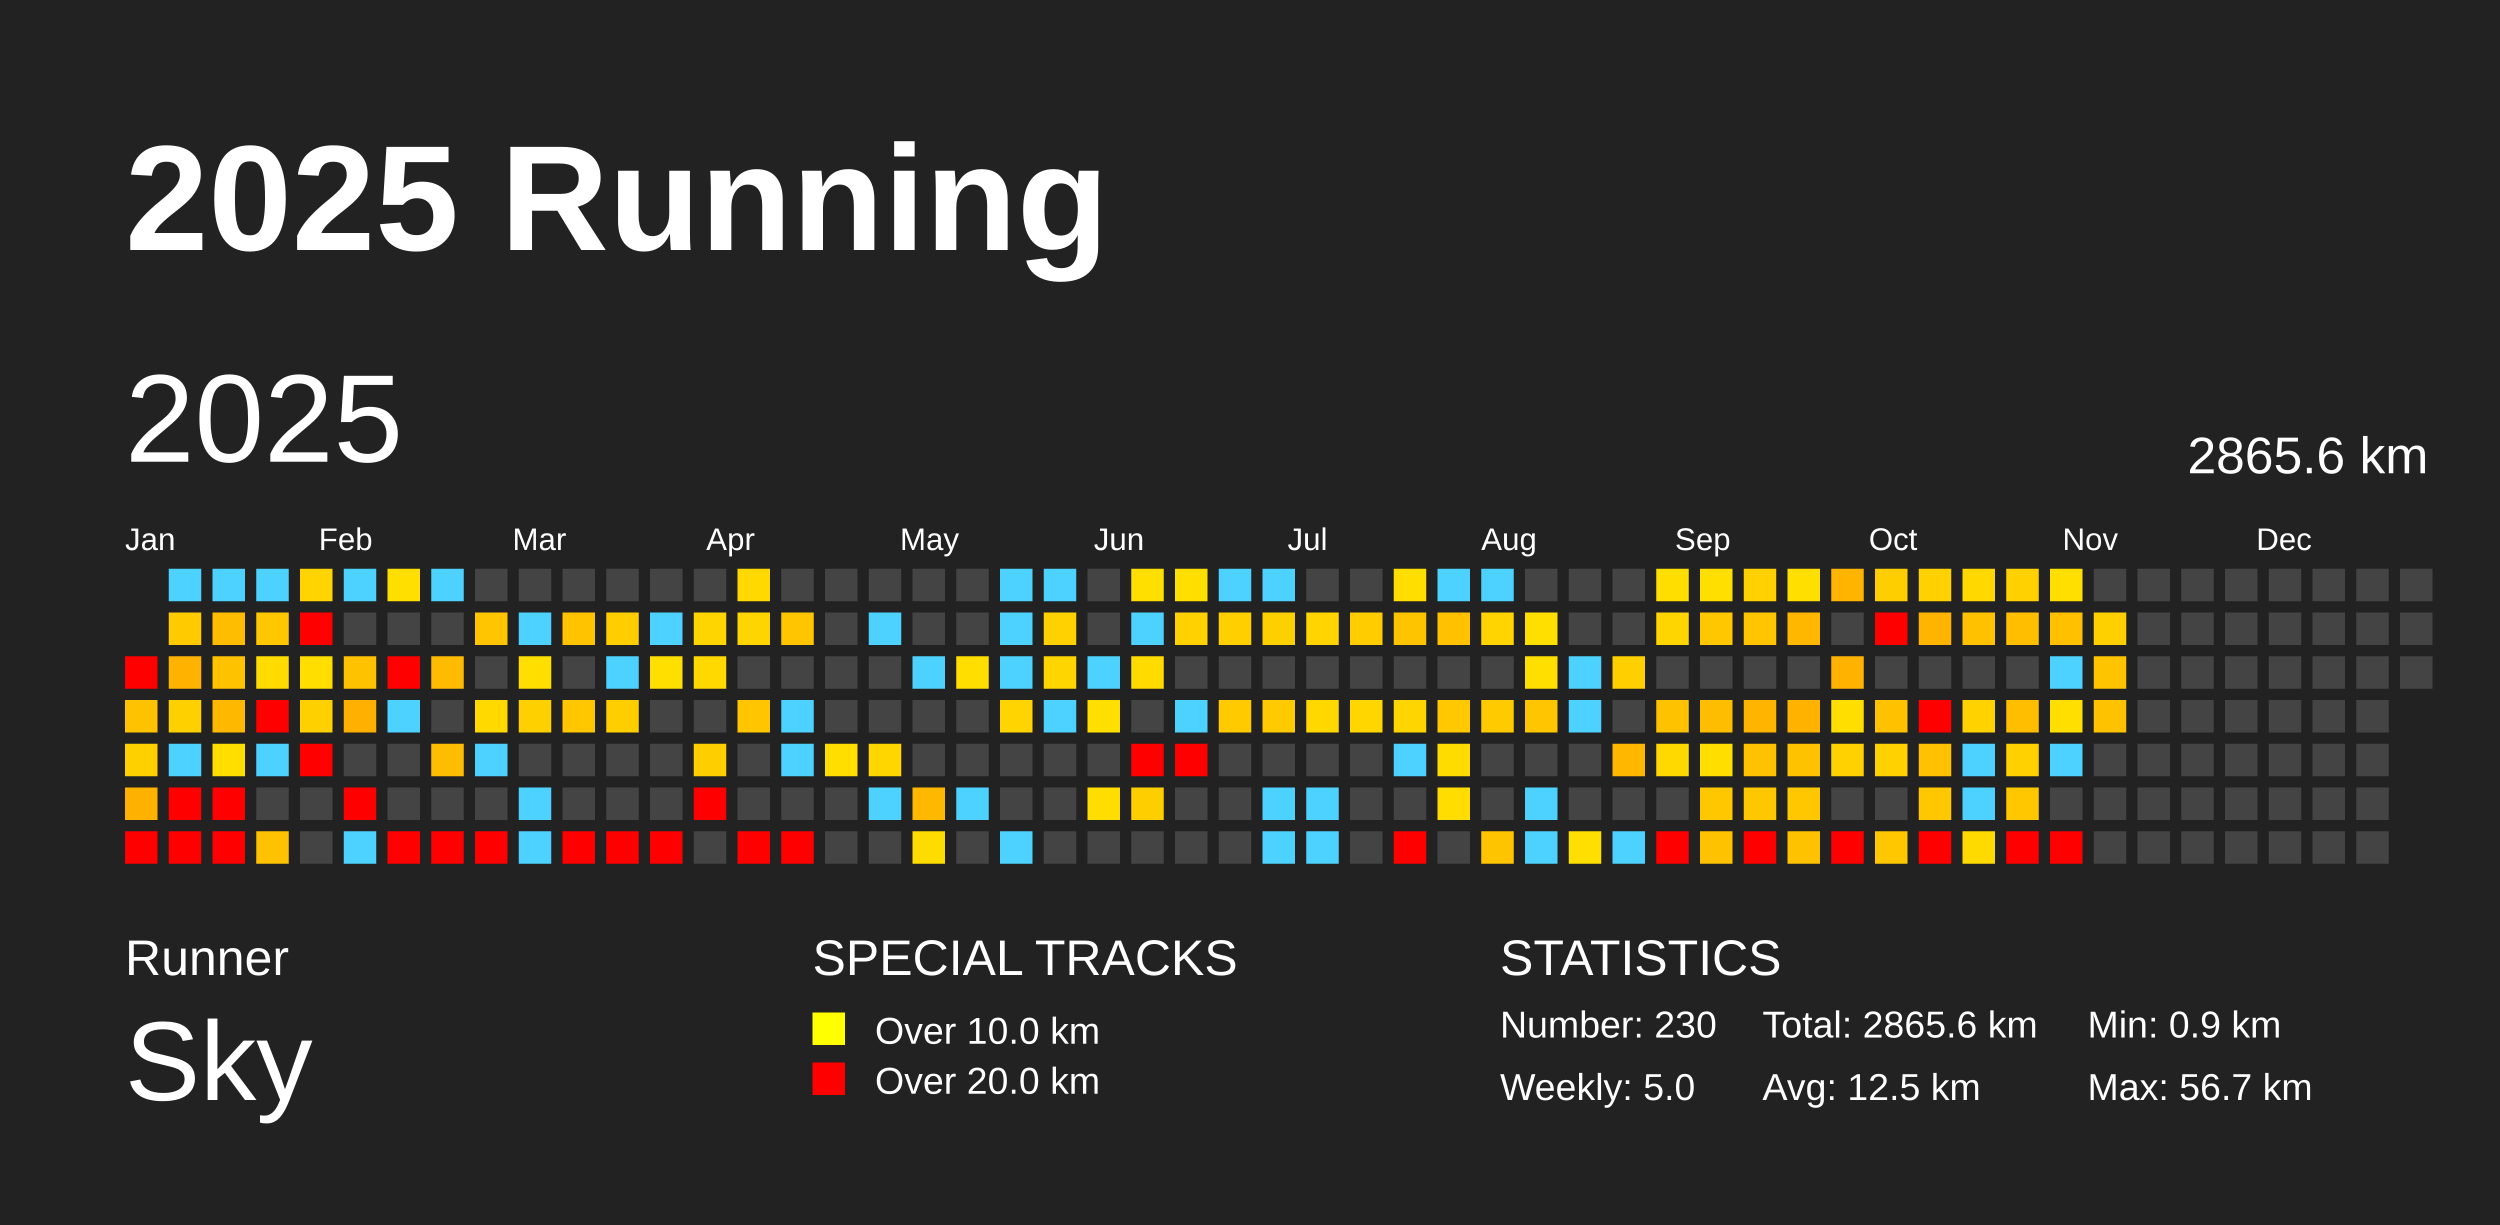
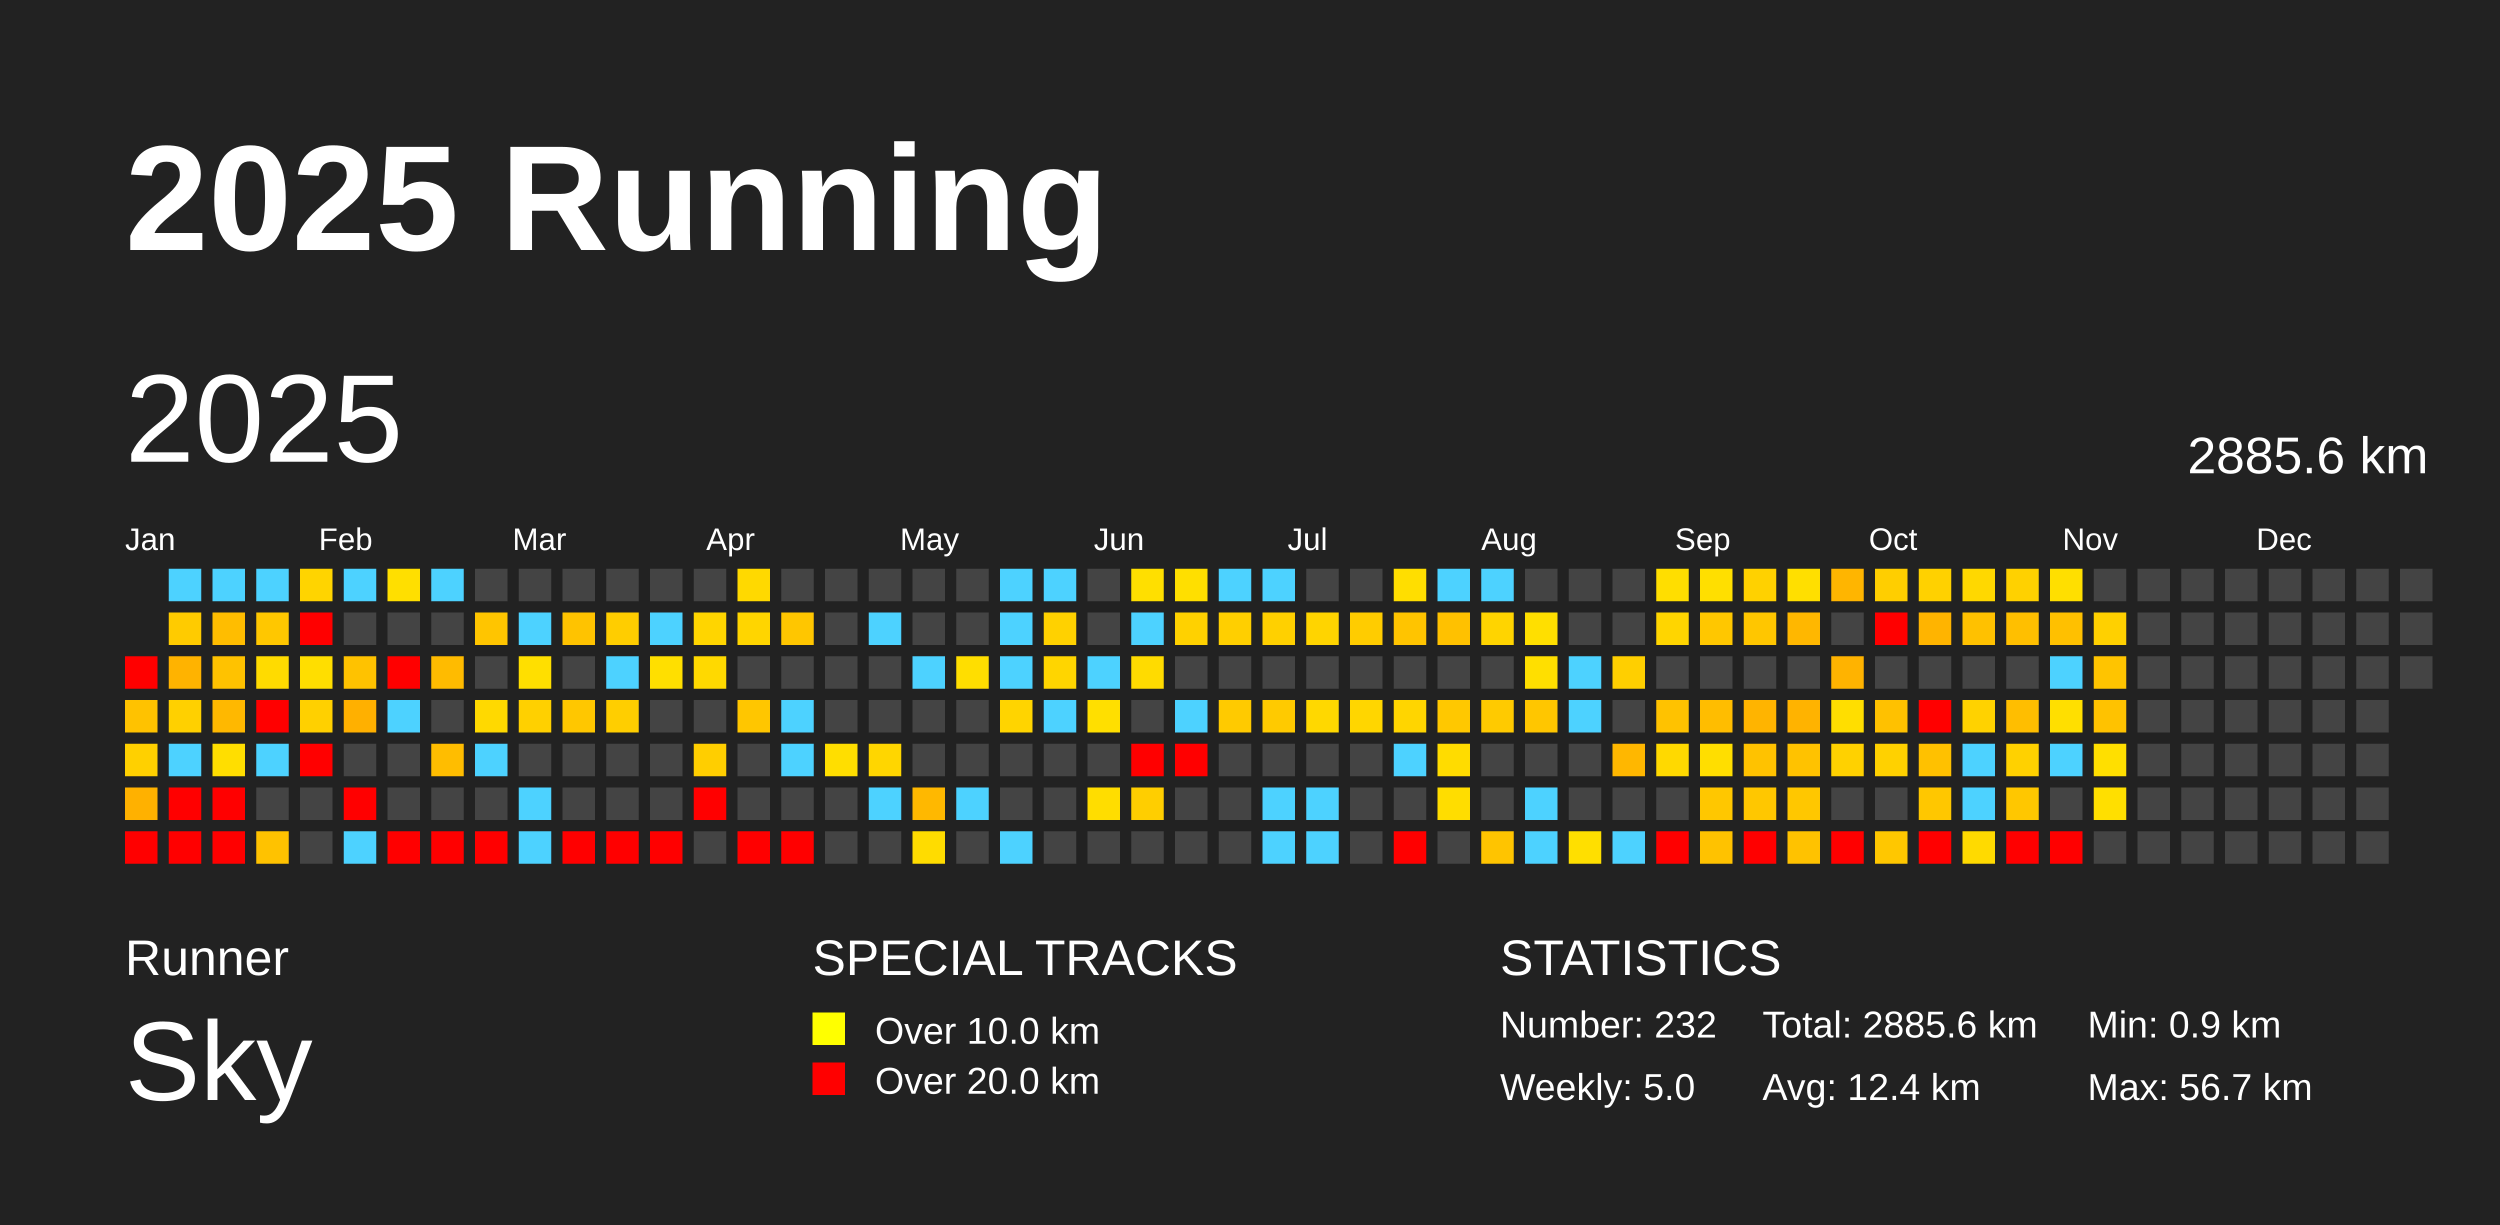
<svg xmlns="http://www.w3.org/2000/svg" baseProfile="full" height="98mm" version="1.1" viewBox="0,0,200,98" width="200mm">
  <defs />
  <rect fill="#222222" height="98" width="200" x="0" y="0" />
  <text fill="#FFFFFF" style="font-size:12px; font-family:Arial; font-weight:bold;" x="10" y="20">2025 Running</text>
  <text fill="#FFFFFF" style="font-size:4px; font-family:Arial" x="10" y="78">Runner</text>
  <text fill="#FFFFFF" style="font-size:9px; font-family:Arial" x="10" y="88">Sky</text>
  <text fill="#FFFFFF" style="font-size:4px; font-family:Arial" x="65" y="78">SPECIAL TRACKS</text>
  <rect fill="yellow" height="2.6" width="2.6" x="65" y="81" />
  <text fill="#FFFFFF" style="font-size:3px; font-family:Arial" x="70" y="83.5">Over 10.0 km</text>
  <rect fill="red" height="2.6" width="2.6" x="65" y="85" />
  <text fill="#FFFFFF" style="font-size:3px; font-family:Arial" x="70" y="87.5">Over 20.0 km</text>
  <text fill="#FFFFFF" style="font-size:4px; font-family:Arial" x="120" y="78">STATISTICS</text>
-   <text fill="#FFFFFF" style="font-size:3px; font-family:Arial" x="120" y="83">Number: 230</text>
+   <text fill="#FFFFFF" style="font-size:3px; font-family:Arial" x="120" y="83">Number: 232</text>
  <text fill="#FFFFFF" style="font-size:3px; font-family:Arial" x="120" y="88">Weekly: 5.0</text>
-   <text fill="#FFFFFF" style="font-size:3px; font-family:Arial" x="141" y="83">Total: 2865.6 km</text>
-   <text fill="#FFFFFF" style="font-size:3px; font-family:Arial" x="141" y="88">Avg: 12.5 km</text>
+   <text fill="#FFFFFF" style="font-size:3px; font-family:Arial" x="141" y="83">Total: 2885.6 km</text>
+   <text fill="#FFFFFF" style="font-size:3px; font-family:Arial" x="141" y="88">Avg: 12.4 km</text>
  <text fill="#FFFFFF" style="font-size:3px; font-family:Arial" x="167" y="83">Min: 0.9 km</text>
  <text fill="#FFFFFF" style="font-size:3px; font-family:Arial" x="167" y="88">Max: 56.7 km</text>
  <text dominant-baseline="hanging" fill="#FFFFFF" style="font-size:10.0px; font-family:Arial;" x="10" y="30">2025</text>
-   <text dominant-baseline="hanging" fill="#FFFFFF" style="font-size:4.125px; font-family:Arial;" x="175" y="35">2865.6 km</text>
+   <text dominant-baseline="hanging" fill="#FFFFFF" style="font-size:4.125px; font-family:Arial;" x="175" y="35">2885.6 km</text>
  <text fill="#FFFFFF" style="font-size:2.5px; font-family:Arial" x="10.0" y="44">Jan</text>
  <text fill="#FFFFFF" style="font-size:2.5px; font-family:Arial" x="25.5" y="44">Feb</text>
  <text fill="#FFFFFF" style="font-size:2.5px; font-family:Arial" x="41.0" y="44">Mar</text>
  <text fill="#FFFFFF" style="font-size:2.5px; font-family:Arial" x="56.5" y="44">Apr</text>
  <text fill="#FFFFFF" style="font-size:2.5px; font-family:Arial" x="72.0" y="44">May</text>
  <text fill="#FFFFFF" style="font-size:2.5px; font-family:Arial" x="87.5" y="44">Jun</text>
  <text fill="#FFFFFF" style="font-size:2.5px; font-family:Arial" x="103.0" y="44">Jul</text>
  <text fill="#FFFFFF" style="font-size:2.5px; font-family:Arial" x="118.5" y="44">Aug</text>
  <text fill="#FFFFFF" style="font-size:2.5px; font-family:Arial" x="134.0" y="44">Sep</text>
  <text fill="#FFFFFF" style="font-size:2.5px; font-family:Arial" x="149.5" y="44">Oct</text>
  <text fill="#FFFFFF" style="font-size:2.5px; font-family:Arial" x="165.0" y="44">Nov</text>
  <text fill="#FFFFFF" style="font-size:2.5px; font-family:Arial" x="180.5" y="44">Dec</text>
  <rect fill="red" height="2.6" width="2.6" x="10.0" y="52.5" />
  <rect fill="#ffc200" height="2.6" width="2.6" x="10.0" y="56.0" />
  <rect fill="#ffd000" height="2.6" width="2.6" x="10.0" y="59.5" />
  <rect fill="#ffb100" height="2.6" width="2.6" x="10.0" y="63.0" />
  <rect fill="red" height="2.6" width="2.6" x="10.0" y="66.5" />
  <rect fill="#4dd2ff" height="2.6" width="2.6" x="13.5" y="45.5" />
  <rect fill="#ffcb00" height="2.6" width="2.6" x="13.5" y="49.0" />
  <rect fill="#ffb300" height="2.6" width="2.6" x="13.5" y="52.5" />
  <rect fill="#ffd000" height="2.6" width="2.6" x="13.5" y="56.0" />
  <rect fill="#4dd2ff" height="2.6" width="2.6" x="13.5" y="59.5" />
  <rect fill="red" height="2.6" width="2.6" x="13.5" y="63.0" />
  <rect fill="red" height="2.6" width="2.6" x="13.5" y="66.5" />
  <rect fill="#4dd2ff" height="2.6" width="2.6" x="17.0" y="45.5" />
  <rect fill="#ffbd00" height="2.6" width="2.6" x="17.0" y="49.0" />
  <rect fill="#ffc200" height="2.6" width="2.6" x="17.0" y="52.5" />
  <rect fill="#ffb800" height="2.6" width="2.6" x="17.0" y="56.0" />
  <rect fill="#ffde00" height="2.6" width="2.6" x="17.0" y="59.5" />
  <rect fill="red" height="2.6" width="2.6" x="17.0" y="63.0" />
  <rect fill="red" height="2.6" width="2.6" x="17.0" y="66.5" />
  <rect fill="#4dd2ff" height="2.6" width="2.6" x="20.5" y="45.5" />
  <rect fill="#ffc700" height="2.6" width="2.6" x="20.5" y="49.0" />
  <rect fill="#ffdb00" height="2.6" width="2.6" x="20.5" y="52.5" />
  <rect fill="red" height="2.6" width="2.6" x="20.5" y="56.0" />
  <rect fill="#4dd2ff" height="2.6" width="2.6" x="20.5" y="59.5" />
  <rect fill="#444444" height="2.6" width="2.6" x="20.5" y="63.0" />
  <rect fill="#ffc200" height="2.6" width="2.6" x="20.5" y="66.5" />
  <rect fill="#ffd400" height="2.6" width="2.6" x="24.0" y="45.5" />
  <rect fill="red" height="2.6" width="2.6" x="24.0" y="49.0" />
  <rect fill="#ffde00" height="2.6" width="2.6" x="24.0" y="52.5" />
  <rect fill="#ffd000" height="2.6" width="2.6" x="24.0" y="56.0" />
  <rect fill="red" height="2.6" width="2.6" x="24.0" y="59.5" />
  <rect fill="#444444" height="2.6" width="2.6" x="24.0" y="63.0" />
  <rect fill="#444444" height="2.6" width="2.6" x="24.0" y="66.5" />
  <rect fill="#4dd2ff" height="2.6" width="2.6" x="27.5" y="45.5" />
  <rect fill="#444444" height="2.6" width="2.6" x="27.5" y="49.0" />
  <rect fill="#ffc200" height="2.6" width="2.6" x="27.5" y="52.5" />
  <rect fill="#ffb000" height="2.6" width="2.6" x="27.5" y="56.0" />
  <rect fill="#444444" height="2.6" width="2.6" x="27.5" y="59.5" />
  <rect fill="red" height="2.6" width="2.6" x="27.5" y="63.0" />
  <rect fill="#4dd2ff" height="2.6" width="2.6" x="27.5" y="66.5" />
  <rect fill="#ffdf00" height="2.6" width="2.6" x="31.0" y="45.5" />
  <rect fill="#444444" height="2.6" width="2.6" x="31.0" y="49.0" />
  <rect fill="red" height="2.6" width="2.6" x="31.0" y="52.5" />
  <rect fill="#4dd2ff" height="2.6" width="2.6" x="31.0" y="56.0" />
  <rect fill="#444444" height="2.6" width="2.6" x="31.0" y="59.5" />
  <rect fill="#444444" height="2.6" width="2.6" x="31.0" y="63.0" />
  <rect fill="red" height="2.6" width="2.6" x="31.0" y="66.5" />
  <rect fill="#4dd2ff" height="2.6" width="2.6" x="34.5" y="45.5" />
  <rect fill="#444444" height="2.6" width="2.6" x="34.5" y="49.0" />
  <rect fill="#ffbb00" height="2.6" width="2.6" x="34.5" y="52.5" />
  <rect fill="#444444" height="2.6" width="2.6" x="34.5" y="56.0" />
  <rect fill="#ffbd00" height="2.6" width="2.6" x="34.5" y="59.5" />
  <rect fill="#444444" height="2.6" width="2.6" x="34.5" y="63.0" />
  <rect fill="red" height="2.6" width="2.6" x="34.5" y="66.5" />
  <rect fill="#444444" height="2.6" width="2.6" x="38.0" y="45.5" />
  <rect fill="#ffc500" height="2.6" width="2.6" x="38.0" y="49.0" />
  <rect fill="#444444" height="2.6" width="2.6" x="38.0" y="52.5" />
  <rect fill="#ffd900" height="2.6" width="2.6" x="38.0" y="56.0" />
  <rect fill="#4dd2ff" height="2.6" width="2.6" x="38.0" y="59.5" />
  <rect fill="#444444" height="2.6" width="2.6" x="38.0" y="63.0" />
  <rect fill="red" height="2.6" width="2.6" x="38.0" y="66.5" />
  <rect fill="#444444" height="2.6" width="2.6" x="41.5" y="45.5" />
  <rect fill="#4dd2ff" height="2.6" width="2.6" x="41.5" y="49.0" />
  <rect fill="#ffdf00" height="2.6" width="2.6" x="41.5" y="52.5" />
  <rect fill="#ffd000" height="2.6" width="2.6" x="41.5" y="56.0" />
  <rect fill="#444444" height="2.6" width="2.6" x="41.5" y="59.5" />
  <rect fill="#4dd2ff" height="2.6" width="2.6" x="41.5" y="63.0" />
  <rect fill="#4dd2ff" height="2.6" width="2.6" x="41.5" y="66.5" />
  <rect fill="#444444" height="2.6" width="2.6" x="45.0" y="45.5" />
  <rect fill="#ffc300" height="2.6" width="2.6" x="45.0" y="49.0" />
  <rect fill="#444444" height="2.6" width="2.6" x="45.0" y="52.5" />
  <rect fill="#ffc700" height="2.6" width="2.6" x="45.0" y="56.0" />
  <rect fill="#444444" height="2.6" width="2.6" x="45.0" y="59.5" />
  <rect fill="#444444" height="2.6" width="2.6" x="45.0" y="63.0" />
  <rect fill="red" height="2.6" width="2.6" x="45.0" y="66.5" />
  <rect fill="#444444" height="2.6" width="2.6" x="48.5" y="45.5" />
  <rect fill="#ffcd00" height="2.6" width="2.6" x="48.5" y="49.0" />
  <rect fill="#4dd2ff" height="2.6" width="2.6" x="48.5" y="52.5" />
  <rect fill="#ffce00" height="2.6" width="2.6" x="48.5" y="56.0" />
  <rect fill="#444444" height="2.6" width="2.6" x="48.5" y="59.5" />
  <rect fill="#444444" height="2.6" width="2.6" x="48.5" y="63.0" />
  <rect fill="red" height="2.6" width="2.6" x="48.5" y="66.5" />
  <rect fill="#444444" height="2.6" width="2.6" x="52.0" y="45.5" />
  <rect fill="#4dd2ff" height="2.6" width="2.6" x="52.0" y="49.0" />
  <rect fill="#ffdf00" height="2.6" width="2.6" x="52.0" y="52.5" />
  <rect fill="#444444" height="2.6" width="2.6" x="52.0" y="56.0" />
  <rect fill="#444444" height="2.6" width="2.6" x="52.0" y="59.5" />
  <rect fill="#444444" height="2.6" width="2.6" x="52.0" y="63.0" />
  <rect fill="red" height="2.6" width="2.6" x="52.0" y="66.5" />
  <rect fill="#444444" height="2.6" width="2.6" x="55.5" y="45.5" />
  <rect fill="#ffd500" height="2.6" width="2.6" x="55.5" y="49.0" />
  <rect fill="#ffd900" height="2.6" width="2.6" x="55.5" y="52.5" />
  <rect fill="#444444" height="2.6" width="2.6" x="55.5" y="56.0" />
  <rect fill="#ffce00" height="2.6" width="2.6" x="55.5" y="59.5" />
  <rect fill="red" height="2.6" width="2.6" x="55.5" y="63.0" />
  <rect fill="#444444" height="2.6" width="2.6" x="55.5" y="66.5" />
  <rect fill="#ffd900" height="2.6" width="2.6" x="59.0" y="45.5" />
  <rect fill="#ffd500" height="2.6" width="2.6" x="59.0" y="49.0" />
  <rect fill="#444444" height="2.6" width="2.6" x="59.0" y="52.5" />
  <rect fill="#ffc600" height="2.6" width="2.6" x="59.0" y="56.0" />
  <rect fill="#444444" height="2.6" width="2.6" x="59.0" y="59.5" />
  <rect fill="#444444" height="2.6" width="2.6" x="59.0" y="63.0" />
  <rect fill="red" height="2.6" width="2.6" x="59.0" y="66.5" />
  <rect fill="#444444" height="2.6" width="2.6" x="62.5" y="45.5" />
  <rect fill="#ffc600" height="2.6" width="2.6" x="62.5" y="49.0" />
  <rect fill="#444444" height="2.6" width="2.6" x="62.5" y="52.5" />
  <rect fill="#4dd2ff" height="2.6" width="2.6" x="62.5" y="56.0" />
  <rect fill="#4dd2ff" height="2.6" width="2.6" x="62.5" y="59.5" />
  <rect fill="#444444" height="2.6" width="2.6" x="62.5" y="63.0" />
  <rect fill="red" height="2.6" width="2.6" x="62.5" y="66.5" />
  <rect fill="#444444" height="2.6" width="2.6" x="66.0" y="45.5" />
  <rect fill="#444444" height="2.6" width="2.6" x="66.0" y="49.0" />
  <rect fill="#444444" height="2.6" width="2.6" x="66.0" y="52.5" />
  <rect fill="#444444" height="2.6" width="2.6" x="66.0" y="56.0" />
  <rect fill="#ffde00" height="2.6" width="2.6" x="66.0" y="59.5" />
  <rect fill="#444444" height="2.6" width="2.6" x="66.0" y="63.0" />
  <rect fill="#444444" height="2.6" width="2.6" x="66.0" y="66.5" />
  <rect fill="#444444" height="2.6" width="2.6" x="69.5" y="45.5" />
  <rect fill="#4dd2ff" height="2.6" width="2.6" x="69.5" y="49.0" />
  <rect fill="#444444" height="2.6" width="2.6" x="69.5" y="52.5" />
  <rect fill="#444444" height="2.6" width="2.6" x="69.5" y="56.0" />
  <rect fill="#ffd600" height="2.6" width="2.6" x="69.5" y="59.5" />
  <rect fill="#4dd2ff" height="2.6" width="2.6" x="69.5" y="63.0" />
  <rect fill="#444444" height="2.6" width="2.6" x="69.5" y="66.5" />
  <rect fill="#444444" height="2.6" width="2.6" x="73.0" y="45.5" />
  <rect fill="#444444" height="2.6" width="2.6" x="73.0" y="49.0" />
  <rect fill="#4dd2ff" height="2.6" width="2.6" x="73.0" y="52.5" />
  <rect fill="#444444" height="2.6" width="2.6" x="73.0" y="56.0" />
  <rect fill="#444444" height="2.6" width="2.6" x="73.0" y="59.5" />
  <rect fill="#ffb800" height="2.6" width="2.6" x="73.0" y="63.0" />
  <rect fill="#ffdc00" height="2.6" width="2.6" x="73.0" y="66.5" />
  <rect fill="#444444" height="2.6" width="2.6" x="76.5" y="45.5" />
  <rect fill="#444444" height="2.6" width="2.6" x="76.5" y="49.0" />
  <rect fill="#ffde00" height="2.6" width="2.6" x="76.5" y="52.5" />
  <rect fill="#444444" height="2.6" width="2.6" x="76.5" y="56.0" />
  <rect fill="#444444" height="2.6" width="2.6" x="76.5" y="59.5" />
  <rect fill="#4dd2ff" height="2.6" width="2.6" x="76.5" y="63.0" />
  <rect fill="#444444" height="2.6" width="2.6" x="76.5" y="66.5" />
  <rect fill="#4dd2ff" height="2.6" width="2.6" x="80.0" y="45.5" />
  <rect fill="#4dd2ff" height="2.6" width="2.6" x="80.0" y="49.0" />
  <rect fill="#4dd2ff" height="2.6" width="2.6" x="80.0" y="52.5" />
  <rect fill="#ffd400" height="2.6" width="2.6" x="80.0" y="56.0" />
  <rect fill="#444444" height="2.6" width="2.6" x="80.0" y="59.5" />
  <rect fill="#444444" height="2.6" width="2.6" x="80.0" y="63.0" />
  <rect fill="#4dd2ff" height="2.6" width="2.6" x="80.0" y="66.5" />
  <rect fill="#4dd2ff" height="2.6" width="2.6" x="83.5" y="45.5" />
  <rect fill="#ffd100" height="2.6" width="2.6" x="83.5" y="49.0" />
  <rect fill="#ffd500" height="2.6" width="2.6" x="83.5" y="52.5" />
  <rect fill="#4dd2ff" height="2.6" width="2.6" x="83.5" y="56.0" />
  <rect fill="#444444" height="2.6" width="2.6" x="83.5" y="59.5" />
  <rect fill="#444444" height="2.6" width="2.6" x="83.5" y="63.0" />
  <rect fill="#444444" height="2.6" width="2.6" x="83.5" y="66.5" />
  <rect fill="#444444" height="2.6" width="2.6" x="87.0" y="45.5" />
  <rect fill="#444444" height="2.6" width="2.6" x="87.0" y="49.0" />
  <rect fill="#4dd2ff" height="2.6" width="2.6" x="87.0" y="52.5" />
  <rect fill="#ffdf00" height="2.6" width="2.6" x="87.0" y="56.0" />
  <rect fill="#444444" height="2.6" width="2.6" x="87.0" y="59.5" />
  <rect fill="#ffdd00" height="2.6" width="2.6" x="87.0" y="63.0" />
  <rect fill="#444444" height="2.6" width="2.6" x="87.0" y="66.5" />
  <rect fill="#ffdf00" height="2.6" width="2.6" x="90.5" y="45.5" />
  <rect fill="#4dd2ff" height="2.6" width="2.6" x="90.5" y="49.0" />
  <rect fill="#ffdb00" height="2.6" width="2.6" x="90.5" y="52.5" />
  <rect fill="#444444" height="2.6" width="2.6" x="90.5" y="56.0" />
  <rect fill="red" height="2.6" width="2.6" x="90.5" y="59.5" />
  <rect fill="#ffce00" height="2.6" width="2.6" x="90.5" y="63.0" />
  <rect fill="#444444" height="2.6" width="2.6" x="90.5" y="66.5" />
  <rect fill="#ffdf00" height="2.6" width="2.6" x="94.0" y="45.5" />
  <rect fill="#ffd100" height="2.6" width="2.6" x="94.0" y="49.0" />
  <rect fill="#444444" height="2.6" width="2.6" x="94.0" y="52.5" />
  <rect fill="#4dd2ff" height="2.6" width="2.6" x="94.0" y="56.0" />
  <rect fill="red" height="2.6" width="2.6" x="94.0" y="59.5" />
  <rect fill="#444444" height="2.6" width="2.6" x="94.0" y="63.0" />
  <rect fill="#444444" height="2.6" width="2.6" x="94.0" y="66.5" />
  <rect fill="#4dd2ff" height="2.6" width="2.6" x="97.5" y="45.5" />
  <rect fill="#ffcf00" height="2.6" width="2.6" x="97.5" y="49.0" />
  <rect fill="#444444" height="2.6" width="2.6" x="97.5" y="52.5" />
  <rect fill="#ffca00" height="2.6" width="2.6" x="97.5" y="56.0" />
  <rect fill="#444444" height="2.6" width="2.6" x="97.5" y="59.5" />
  <rect fill="#444444" height="2.6" width="2.6" x="97.5" y="63.0" />
  <rect fill="#444444" height="2.6" width="2.6" x="97.5" y="66.5" />
  <rect fill="#4dd2ff" height="2.6" width="2.6" x="101.0" y="45.5" />
  <rect fill="#ffd000" height="2.6" width="2.6" x="101.0" y="49.0" />
  <rect fill="#444444" height="2.6" width="2.6" x="101.0" y="52.5" />
  <rect fill="#ffca00" height="2.6" width="2.6" x="101.0" y="56.0" />
  <rect fill="#444444" height="2.6" width="2.6" x="101.0" y="59.5" />
  <rect fill="#4dd2ff" height="2.6" width="2.6" x="101.0" y="63.0" />
  <rect fill="#4dd2ff" height="2.6" width="2.6" x="101.0" y="66.5" />
  <rect fill="#444444" height="2.6" width="2.6" x="104.5" y="45.5" />
  <rect fill="#ffd400" height="2.6" width="2.6" x="104.5" y="49.0" />
  <rect fill="#444444" height="2.6" width="2.6" x="104.5" y="52.5" />
  <rect fill="#ffd800" height="2.6" width="2.6" x="104.5" y="56.0" />
  <rect fill="#444444" height="2.6" width="2.6" x="104.5" y="59.5" />
  <rect fill="#4dd2ff" height="2.6" width="2.6" x="104.5" y="63.0" />
  <rect fill="#4dd2ff" height="2.6" width="2.6" x="104.5" y="66.5" />
  <rect fill="#444444" height="2.6" width="2.6" x="108.0" y="45.5" />
  <rect fill="#ffcc00" height="2.6" width="2.6" x="108.0" y="49.0" />
  <rect fill="#444444" height="2.6" width="2.6" x="108.0" y="52.5" />
  <rect fill="#ffd600" height="2.6" width="2.6" x="108.0" y="56.0" />
  <rect fill="#444444" height="2.6" width="2.6" x="108.0" y="59.5" />
  <rect fill="#444444" height="2.6" width="2.6" x="108.0" y="63.0" />
  <rect fill="#444444" height="2.6" width="2.6" x="108.0" y="66.5" />
  <rect fill="#ffde00" height="2.6" width="2.6" x="111.5" y="45.5" />
  <rect fill="#ffc400" height="2.6" width="2.6" x="111.5" y="49.0" />
  <rect fill="#444444" height="2.6" width="2.6" x="111.5" y="52.5" />
  <rect fill="#ffd500" height="2.6" width="2.6" x="111.5" y="56.0" />
  <rect fill="#4dd2ff" height="2.6" width="2.6" x="111.5" y="59.5" />
  <rect fill="#444444" height="2.6" width="2.6" x="111.5" y="63.0" />
  <rect fill="red" height="2.6" width="2.6" x="111.5" y="66.5" />
  <rect fill="#4dd2ff" height="2.6" width="2.6" x="115.0" y="45.5" />
  <rect fill="#ffc100" height="2.6" width="2.6" x="115.0" y="49.0" />
  <rect fill="#444444" height="2.6" width="2.6" x="115.0" y="52.5" />
  <rect fill="#ffc800" height="2.6" width="2.6" x="115.0" y="56.0" />
  <rect fill="#ffdc00" height="2.6" width="2.6" x="115.0" y="59.5" />
  <rect fill="#ffdd00" height="2.6" width="2.6" x="115.0" y="63.0" />
  <rect fill="#444444" height="2.6" width="2.6" x="115.0" y="66.5" />
  <rect fill="#4dd2ff" height="2.6" width="2.6" x="118.5" y="45.5" />
  <rect fill="#ffd400" height="2.6" width="2.6" x="118.5" y="49.0" />
  <rect fill="#444444" height="2.6" width="2.6" x="118.5" y="52.5" />
  <rect fill="#ffca00" height="2.6" width="2.6" x="118.5" y="56.0" />
  <rect fill="#444444" height="2.6" width="2.6" x="118.5" y="59.5" />
  <rect fill="#444444" height="2.6" width="2.6" x="118.5" y="63.0" />
  <rect fill="#ffc400" height="2.6" width="2.6" x="118.5" y="66.5" />
  <rect fill="#444444" height="2.6" width="2.6" x="122.0" y="45.5" />
  <rect fill="#ffdf00" height="2.6" width="2.6" x="122.0" y="49.0" />
  <rect fill="#ffdf00" height="2.6" width="2.6" x="122.0" y="52.5" />
  <rect fill="#ffc600" height="2.6" width="2.6" x="122.0" y="56.0" />
  <rect fill="#444444" height="2.6" width="2.6" x="122.0" y="59.5" />
  <rect fill="#4dd2ff" height="2.6" width="2.6" x="122.0" y="63.0" />
  <rect fill="#4dd2ff" height="2.6" width="2.6" x="122.0" y="66.5" />
  <rect fill="#444444" height="2.6" width="2.6" x="125.5" y="45.5" />
  <rect fill="#444444" height="2.6" width="2.6" x="125.5" y="49.0" />
  <rect fill="#4dd2ff" height="2.6" width="2.6" x="125.5" y="52.5" />
  <rect fill="#4dd2ff" height="2.6" width="2.6" x="125.5" y="56.0" />
  <rect fill="#444444" height="2.6" width="2.6" x="125.5" y="59.5" />
  <rect fill="#444444" height="2.6" width="2.6" x="125.5" y="63.0" />
  <rect fill="#ffdf00" height="2.6" width="2.6" x="125.5" y="66.5" />
  <rect fill="#444444" height="2.6" width="2.6" x="129.0" y="45.5" />
  <rect fill="#444444" height="2.6" width="2.6" x="129.0" y="49.0" />
  <rect fill="#ffcf00" height="2.6" width="2.6" x="129.0" y="52.5" />
  <rect fill="#444444" height="2.6" width="2.6" x="129.0" y="56.0" />
  <rect fill="#ffb700" height="2.6" width="2.6" x="129.0" y="59.5" />
  <rect fill="#444444" height="2.6" width="2.6" x="129.0" y="63.0" />
  <rect fill="#4dd2ff" height="2.6" width="2.6" x="129.0" y="66.5" />
  <rect fill="#ffde00" height="2.6" width="2.6" x="132.5" y="45.5" />
  <rect fill="#ffd500" height="2.6" width="2.6" x="132.5" y="49.0" />
  <rect fill="#444444" height="2.6" width="2.6" x="132.5" y="52.5" />
  <rect fill="#ffc200" height="2.6" width="2.6" x="132.5" y="56.0" />
  <rect fill="#ffd900" height="2.6" width="2.6" x="132.5" y="59.5" />
  <rect fill="#444444" height="2.6" width="2.6" x="132.5" y="63.0" />
  <rect fill="red" height="2.6" width="2.6" x="132.5" y="66.5" />
  <rect fill="#ffdf00" height="2.6" width="2.6" x="136.0" y="45.5" />
  <rect fill="#ffc700" height="2.6" width="2.6" x="136.0" y="49.0" />
  <rect fill="#444444" height="2.6" width="2.6" x="136.0" y="52.5" />
  <rect fill="#ffbd00" height="2.6" width="2.6" x="136.0" y="56.0" />
  <rect fill="#ffde00" height="2.6" width="2.6" x="136.0" y="59.5" />
  <rect fill="#ffc700" height="2.6" width="2.6" x="136.0" y="63.0" />
  <rect fill="#ffc200" height="2.6" width="2.6" x="136.0" y="66.5" />
  <rect fill="#ffd100" height="2.6" width="2.6" x="139.5" y="45.5" />
  <rect fill="#ffc600" height="2.6" width="2.6" x="139.5" y="49.0" />
  <rect fill="#444444" height="2.6" width="2.6" x="139.5" y="52.5" />
  <rect fill="#ffb400" height="2.6" width="2.6" x="139.5" y="56.0" />
  <rect fill="#ffc200" height="2.6" width="2.6" x="139.5" y="59.5" />
  <rect fill="#ffc700" height="2.6" width="2.6" x="139.5" y="63.0" />
  <rect fill="red" height="2.6" width="2.6" x="139.5" y="66.5" />
  <rect fill="#ffdf00" height="2.6" width="2.6" x="143.0" y="45.5" />
  <rect fill="#ffb700" height="2.6" width="2.6" x="143.0" y="49.0" />
  <rect fill="#444444" height="2.6" width="2.6" x="143.0" y="52.5" />
  <rect fill="#ffb300" height="2.6" width="2.6" x="143.0" y="56.0" />
  <rect fill="#ffc200" height="2.6" width="2.6" x="143.0" y="59.5" />
  <rect fill="#ffc700" height="2.6" width="2.6" x="143.0" y="63.0" />
  <rect fill="#ffc200" height="2.6" width="2.6" x="143.0" y="66.5" />
  <rect fill="#ffb500" height="2.6" width="2.6" x="146.5" y="45.5" />
  <rect fill="#444444" height="2.6" width="2.6" x="146.5" y="49.0" />
  <rect fill="#ffb300" height="2.6" width="2.6" x="146.5" y="52.5" />
  <rect fill="#ffde00" height="2.6" width="2.6" x="146.5" y="56.0" />
  <rect fill="#ffd100" height="2.6" width="2.6" x="146.5" y="59.5" />
  <rect fill="#444444" height="2.6" width="2.6" x="146.5" y="63.0" />
  <rect fill="red" height="2.6" width="2.6" x="146.5" y="66.5" />
  <rect fill="#ffce00" height="2.6" width="2.6" x="150.0" y="45.5" />
  <rect fill="red" height="2.6" width="2.6" x="150.0" y="49.0" />
  <rect fill="#444444" height="2.6" width="2.6" x="150.0" y="52.5" />
  <rect fill="#ffc100" height="2.6" width="2.6" x="150.0" y="56.0" />
  <rect fill="#ffd100" height="2.6" width="2.6" x="150.0" y="59.5" />
  <rect fill="#444444" height="2.6" width="2.6" x="150.0" y="63.0" />
  <rect fill="#ffc700" height="2.6" width="2.6" x="150.0" y="66.5" />
  <rect fill="#ffd100" height="2.6" width="2.6" x="153.5" y="45.5" />
  <rect fill="#ffb400" height="2.6" width="2.6" x="153.5" y="49.0" />
  <rect fill="#444444" height="2.6" width="2.6" x="153.5" y="52.5" />
  <rect fill="red" height="2.6" width="2.6" x="153.5" y="56.0" />
  <rect fill="#ffc100" height="2.6" width="2.6" x="153.5" y="59.5" />
  <rect fill="#ffc700" height="2.6" width="2.6" x="153.5" y="63.0" />
  <rect fill="red" height="2.6" width="2.6" x="153.5" y="66.5" />
  <rect fill="#ffd800" height="2.6" width="2.6" x="157.0" y="45.5" />
  <rect fill="#ffc100" height="2.6" width="2.6" x="157.0" y="49.0" />
  <rect fill="#444444" height="2.6" width="2.6" x="157.0" y="52.5" />
  <rect fill="#ffd200" height="2.6" width="2.6" x="157.0" y="56.0" />
  <rect fill="#4dd2ff" height="2.6" width="2.6" x="157.0" y="59.5" />
  <rect fill="#4dd2ff" height="2.6" width="2.6" x="157.0" y="63.0" />
  <rect fill="#ffda00" height="2.6" width="2.6" x="157.0" y="66.5" />
  <rect fill="#ffd100" height="2.6" width="2.6" x="160.5" y="45.5" />
  <rect fill="#ffbf00" height="2.6" width="2.6" x="160.5" y="49.0" />
  <rect fill="#444444" height="2.6" width="2.6" x="160.5" y="52.5" />
  <rect fill="#ffbe00" height="2.6" width="2.6" x="160.5" y="56.0" />
  <rect fill="#ffd100" height="2.6" width="2.6" x="160.5" y="59.5" />
  <rect fill="#ffc700" height="2.6" width="2.6" x="160.5" y="63.0" />
  <rect fill="red" height="2.6" width="2.6" x="160.5" y="66.5" />
  <rect fill="#ffdf00" height="2.6" width="2.6" x="164.0" y="45.5" />
  <rect fill="#ffc000" height="2.6" width="2.6" x="164.0" y="49.0" />
  <rect fill="#4dd2ff" height="2.6" width="2.6" x="164.0" y="52.5" />
  <rect fill="#ffdf00" height="2.6" width="2.6" x="164.0" y="56.0" />
  <rect fill="#4dd2ff" height="2.6" width="2.6" x="164.0" y="59.5" />
  <rect fill="#444444" height="2.6" width="2.6" x="164.0" y="63.0" />
  <rect fill="red" height="2.6" width="2.6" x="164.0" y="66.5" />
  <rect fill="#444444" height="2.6" width="2.6" x="167.5" y="45.5" />
  <rect fill="#ffd000" height="2.6" width="2.6" x="167.5" y="49.0" />
  <rect fill="#ffc400" height="2.6" width="2.6" x="167.5" y="52.5" />
  <rect fill="#ffc200" height="2.6" width="2.6" x="167.5" y="56.0" />
-   <rect fill="#444444" height="2.6" width="2.6" x="167.5" y="59.5" />
-   <rect fill="#444444" height="2.6" width="2.6" x="167.5" y="63.0" />
+   <rect fill="#ffdf00" height="2.6" width="2.6" x="167.5" y="59.5" />
+   <rect fill="#ffdf00" height="2.6" width="2.6" x="167.5" y="63.0" />
  <rect fill="#444444" height="2.6" width="2.6" x="167.5" y="66.5" />
  <rect fill="#444444" height="2.6" width="2.6" x="171.0" y="45.5" />
  <rect fill="#444444" height="2.6" width="2.6" x="171.0" y="49.0" />
  <rect fill="#444444" height="2.6" width="2.6" x="171.0" y="52.5" />
  <rect fill="#444444" height="2.6" width="2.6" x="171.0" y="56.0" />
  <rect fill="#444444" height="2.6" width="2.6" x="171.0" y="59.5" />
  <rect fill="#444444" height="2.6" width="2.6" x="171.0" y="63.0" />
  <rect fill="#444444" height="2.6" width="2.6" x="171.0" y="66.5" />
  <rect fill="#444444" height="2.6" width="2.6" x="174.5" y="45.5" />
  <rect fill="#444444" height="2.6" width="2.6" x="174.5" y="49.0" />
  <rect fill="#444444" height="2.6" width="2.6" x="174.5" y="52.5" />
  <rect fill="#444444" height="2.6" width="2.6" x="174.5" y="56.0" />
  <rect fill="#444444" height="2.6" width="2.6" x="174.5" y="59.5" />
  <rect fill="#444444" height="2.6" width="2.6" x="174.5" y="63.0" />
  <rect fill="#444444" height="2.6" width="2.6" x="174.5" y="66.5" />
  <rect fill="#444444" height="2.6" width="2.6" x="178.0" y="45.5" />
  <rect fill="#444444" height="2.6" width="2.6" x="178.0" y="49.0" />
  <rect fill="#444444" height="2.6" width="2.6" x="178.0" y="52.5" />
  <rect fill="#444444" height="2.6" width="2.6" x="178.0" y="56.0" />
  <rect fill="#444444" height="2.6" width="2.6" x="178.0" y="59.5" />
  <rect fill="#444444" height="2.6" width="2.6" x="178.0" y="63.0" />
  <rect fill="#444444" height="2.6" width="2.6" x="178.0" y="66.5" />
  <rect fill="#444444" height="2.6" width="2.6" x="181.5" y="45.5" />
  <rect fill="#444444" height="2.6" width="2.6" x="181.5" y="49.0" />
  <rect fill="#444444" height="2.6" width="2.6" x="181.5" y="52.5" />
  <rect fill="#444444" height="2.6" width="2.6" x="181.5" y="56.0" />
  <rect fill="#444444" height="2.6" width="2.6" x="181.5" y="59.5" />
  <rect fill="#444444" height="2.6" width="2.6" x="181.5" y="63.0" />
  <rect fill="#444444" height="2.6" width="2.6" x="181.5" y="66.5" />
  <rect fill="#444444" height="2.6" width="2.6" x="185.0" y="45.5" />
  <rect fill="#444444" height="2.6" width="2.6" x="185.0" y="49.0" />
  <rect fill="#444444" height="2.6" width="2.6" x="185.0" y="52.5" />
  <rect fill="#444444" height="2.6" width="2.6" x="185.0" y="56.0" />
  <rect fill="#444444" height="2.6" width="2.6" x="185.0" y="59.5" />
  <rect fill="#444444" height="2.6" width="2.6" x="185.0" y="63.0" />
  <rect fill="#444444" height="2.6" width="2.6" x="185.0" y="66.5" />
  <rect fill="#444444" height="2.6" width="2.6" x="188.5" y="45.5" />
  <rect fill="#444444" height="2.6" width="2.6" x="188.5" y="49.0" />
  <rect fill="#444444" height="2.6" width="2.6" x="188.5" y="52.5" />
  <rect fill="#444444" height="2.6" width="2.6" x="188.5" y="56.0" />
  <rect fill="#444444" height="2.6" width="2.6" x="188.5" y="59.5" />
  <rect fill="#444444" height="2.6" width="2.6" x="188.5" y="63.0" />
  <rect fill="#444444" height="2.6" width="2.6" x="188.5" y="66.5" />
  <rect fill="#444444" height="2.6" width="2.6" x="192.0" y="45.5" />
  <rect fill="#444444" height="2.6" width="2.6" x="192.0" y="49.0" />
  <rect fill="#444444" height="2.6" width="2.6" x="192.0" y="52.5" />
</svg>
